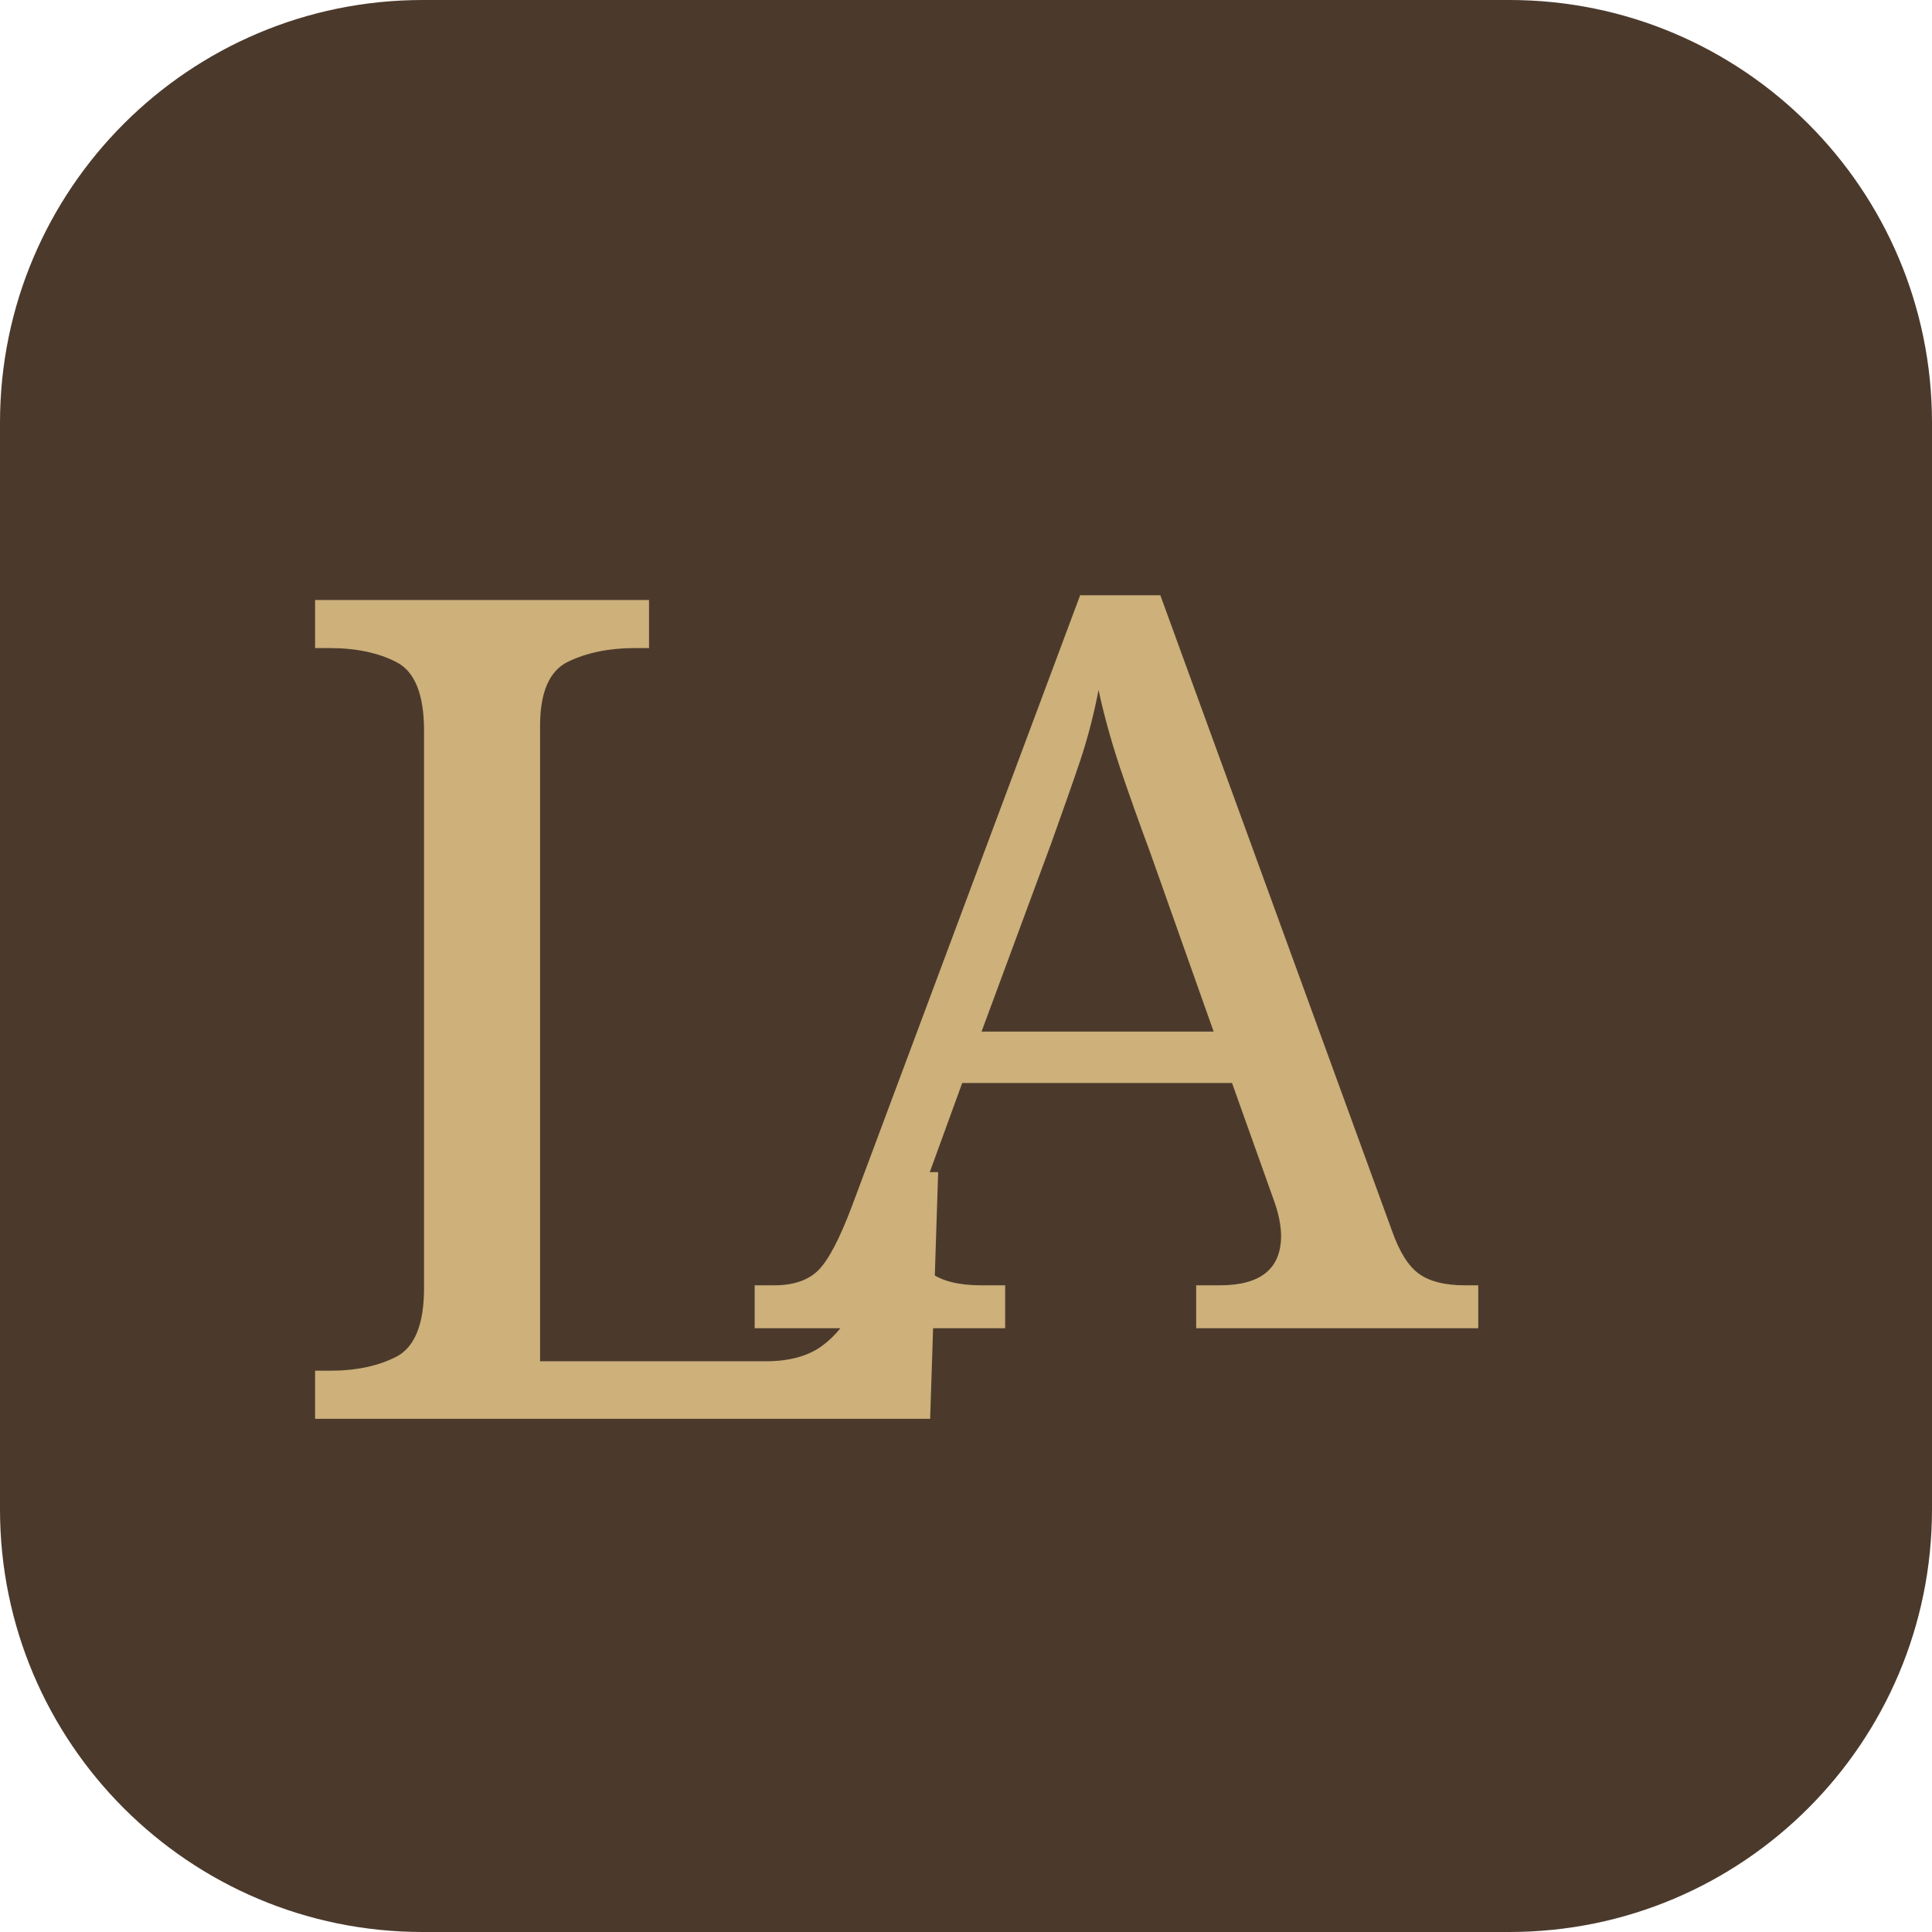
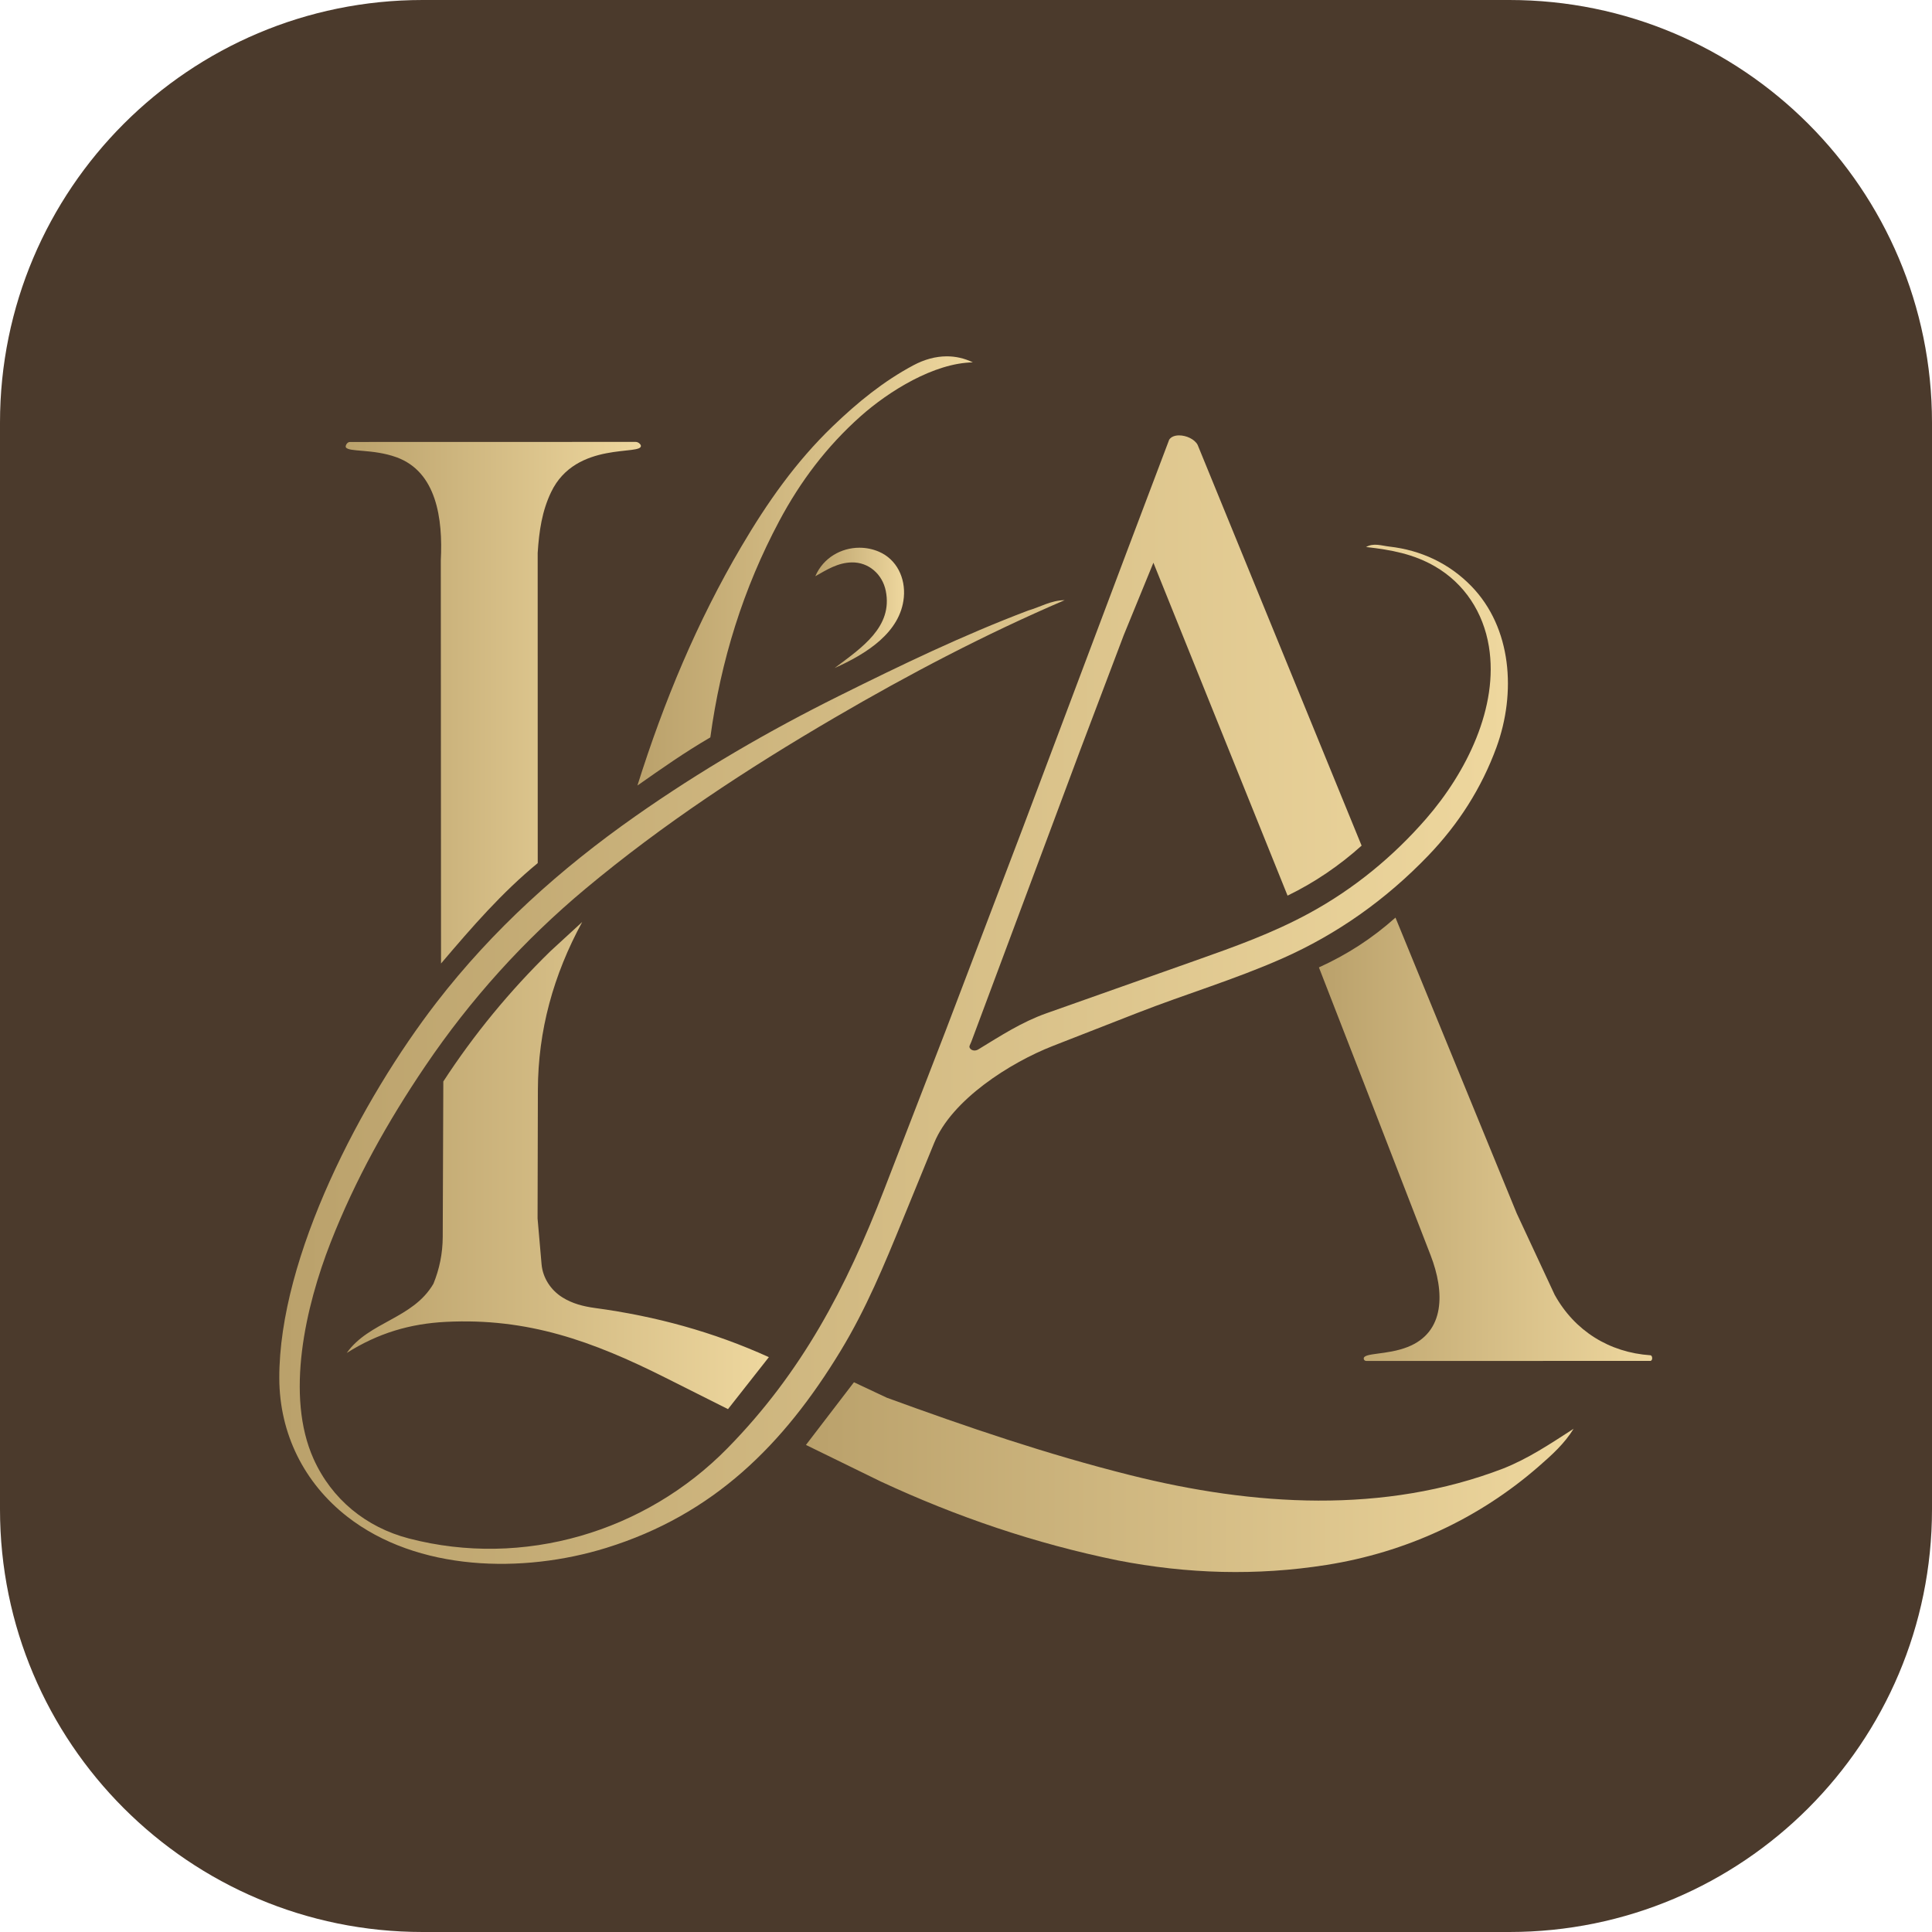
<svg xmlns="http://www.w3.org/2000/svg" viewBox="0 0 64 64">
  <rect width="64" height="64" rx="14" fill="#4B3A2C" />
-   <text x="9" y="47" font-family="Georgia, serif" font-size="38" fill="#CDB07A">L</text>
-   <text x="25" y="44" font-family="Georgia, serif" font-size="34" fill="#CDB07A">A</text>
+   <svg x="9" y="11.56" width="46" height="40.89" viewBox="0 0 760.95 676.35">
+     <defs>
+       <linearGradient id="g0" gradientUnits="userSpaceOnUse" x1="200.42" y1="121.59" x2="384.22" y2="121.59">
+         <stop offset="0" stop-color="#BAA16B" />
+         <stop offset="1" stop-color="#EED79E" />
+       </linearGradient>
+       <linearGradient id="g1" gradientUnits="userSpaceOnUse" x1="297.89" y1="141.84" x2="346.53" y2="141.84">
+         <stop offset="0" stop-color="#BAA16B" />
+         <stop offset="1" stop-color="#EED79E" />
+       </linearGradient>
+       <linearGradient id="g2" gradientUnits="userSpaceOnUse" x1="4.17" y1="356.51" x2="677.44" y2="356.51">
+         <stop offset="0" stop-color="#BAA16B" />
+         <stop offset="1" stop-color="#EED79E" />
+       </linearGradient>
+       <linearGradient id="g3" gradientUnits="userSpaceOnUse" x1="292.77" y1="618.2" x2="713.43" y2="618.2">
+         <stop offset="0" stop-color="#BAA16B" />
+         <stop offset="1" stop-color="#EED79E" />
+       </linearGradient>
+       <linearGradient id="g4" gradientUnits="userSpaceOnUse" x1="573.87" y1="433.05" x2="756.5" y2="433.05">
+         <stop offset="0" stop-color="#BAA16B" />
+         <stop offset="1" stop-color="#EED79E" />
+       </linearGradient>
+       <linearGradient id="g5" gradientUnits="userSpaceOnUse" x1="40.55" y1="193.81" x2="202.33" y2="193.81">
+         <stop offset="0" stop-color="#BAA16B" />
+         <stop offset="1" stop-color="#EED79E" />
+       </linearGradient>
+       <linearGradient id="g6" gradientUnits="userSpaceOnUse" x1="41.13" y1="447.44" x2="272.45" y2="447.44">
+         <stop offset="0" stop-color="#BAA16B" />
+         <stop offset="1" stop-color="#EED79E" />
+       </linearGradient>
+     </defs>
+     <path fill="url(#g0)" d="M351.66 8.9C335.24 17.67 321.12 29.19 307.56 42.22C287.32 61.67 271.64 83.98 257.34 108.29C233.09 149.51 214.96 193 200.42 239.19C213.77 229.85 226.11 221.11 240.37 212.82C246.11 170.65 258.45 131.18 278.1 94.31C289.78 72.38 304.22 53.33 322.65 36.9C338.23 23.02 363.04 7.66 384.22 7.31C379.6 5.06 374.8 4 369.98 4C363.81 4 357.6 5.73 351.66 8.9" />
+     <path fill="url(#g1)" d="M297.89 124.51C304.24 120.89 310.26 117.09 317.82 116.93C327.12 116.73 334.67 123.39 336.51 132.53C340.49 152.31 323.24 163.75 308.48 174.81C325.89 167.04 344.62 155.3 346.41 136.05C347.39 125.5 342.55 115.22 332.64 111.01C329.26 109.58 325.67 108.88 322.09 108.88C312.09 108.88 302.26 114.36 297.89 124.51" />
+     <path fill="url(#g2)" d="M491.82 49.67L468.73 110.71L411.36 263.1L369.2 373.87L335.63 460.62C314.8 514.45 290.61 560.66 249.85 602.26C204.69 648.36 137.86 668.12 75.19 651.8C51.66 645.67 32.88 630.28 22.96 608.22C7.38 573.59 18.47 524.88 32.31 489.55C45.81 455.1 63.49 423.44 84.27 392.77C108.91 356.4 138.1 324.03 171.87 295.83C214.47 260.26 260.56 230.02 308.46 202.03C349.49 178.06 390.87 156.36 434.54 137.62C427.03 137.72 421.39 141.3 414.6 143.28C378.87 156.81 345.16 173.06 310.86 190.11C271.89 209.49 234.92 231.01 199.31 256C158.1 284.93 121.19 318.09 90.28 358.13C49.48 410.98 4 497.23 4.17 564.02C4.25 594.37 17.82 621.4 41.35 639.79C79.81 669.85 137.52 671.16 183.37 656.95C242.03 638.76 280.46 600.55 311.77 548.98C325.76 525.96 335.65 501.94 345.83 477.07L363.03 435.05C372.73 411.38 404.54 391.09 428.17 381.86L474.29 363.84C500.85 353.46 527.38 345.62 553.6 334.05C584.06 320.6 610.72 301.58 633.73 277.65C650.35 260.36 662.97 240.65 671.16 218.26C682.05 188.44 679.6 152.74 657.37 129.91C645.2 117.41 629.69 110.22 612.56 108.27C608.13 107.77 603.89 106.1 599.7 108.49C613.64 110.04 625.85 112.37 637.49 119.13C653.62 128.51 663.95 144.3 667.01 162.96C672.48 196.25 654.69 232 632.67 257.33C614.52 278.22 593 295.88 568.57 309.16C548.54 320.06 528.05 327.38 506.63 334.96L424.58 363.99C410.95 368.82 399.42 376.36 387.23 383.79C385.68 384.74 383.82 384.55 382.84 383.42C381.78 382.22 382.69 381.46 383.36 379.69L443.12 219.64L466.93 156.75L483.17 117.1L556.69 299.53C571.52 292.34 585.27 282.94 597.26 272.14L507.41 52.53C505.75 49.37 501.17 47.32 497.27 47.32C494.97 47.32 492.9 48.03 491.82 49.67" />
+     <path fill="url(#g3)" d="M292.77 600.54L333.82 620.61C375.55 640.01 418.4 654.58 463.67 663.82C501.76 671.23 539.72 672.35 578.02 666.3C621.38 659.44 661.28 641.11 694.2 612.42C701.61 605.97 708.38 599.87 713.43 591.69C700.14 600.26 688.81 607.89 674.95 613.43C609.56 638.58 537.96 634.03 470.59 617.13C424.94 605.69 381.11 590.76 337.09 574.67L319.07 566.2Z" />
+     <path fill="url(#g4)" d="M573.87 338.86L598.63 402.53L635.07 496.6C642.79 516.53 643.2 538.7 622.53 546.86C611.04 551.39 598.16 549.9 598.43 553.28C598.48 553.84 598.84 554.52 599.95 554.52L755.49 554.5C756.95 554.35 756.69 551.54 755.58 551.41C733.06 549.9 714 538.08 703.04 518.23L682.27 473.66L615.82 311.58C602.85 323.12 589.45 331.76 573.87 338.86" />
+     <path fill="url(#g5)" d="M42.86 50.93C41.23 50.93 40.25 53.17 40.64 53.84C42.23 56.57 55.44 54.62 68.37 59.3C90.33 67.24 93.87 92.92 92.67 115.82L92.8 336.72C110.12 316.34 126.07 297.97 145.79 281.7L145.76 111.72C146.55 99.68 148.11 88.86 153.14 78.37C166.75 49.97 203.63 58.64 202.29 52.84C202.12 52.11 200.92 50.89 199.38 50.89Z" />
+     <path fill="url(#g6)" d="M152.79 329.93C130.42 351.75 110.79 375.65 94.05 401.37L93.73 486.55C93.69 495.64 91.92 504.18 88.63 512.22C77.38 531.5 53.34 532.91 41.13 550.14C58.32 539.27 75.8 534.09 95.52 533.1C140.38 530.86 175.74 543.61 215.8 563.72L250.05 580.92L272.45 552.44C242 538.59 210.33 529.98 177.21 525.51C170.7 524.63 164.73 523.07 159.35 519.71C152.95 515.73 148.54 508.98 147.89 501.55L145.7 476.42L145.87 406.06C145.95 373.52 154.34 343.06 170.16 313.97Z" />
+   </svg>
</svg>
